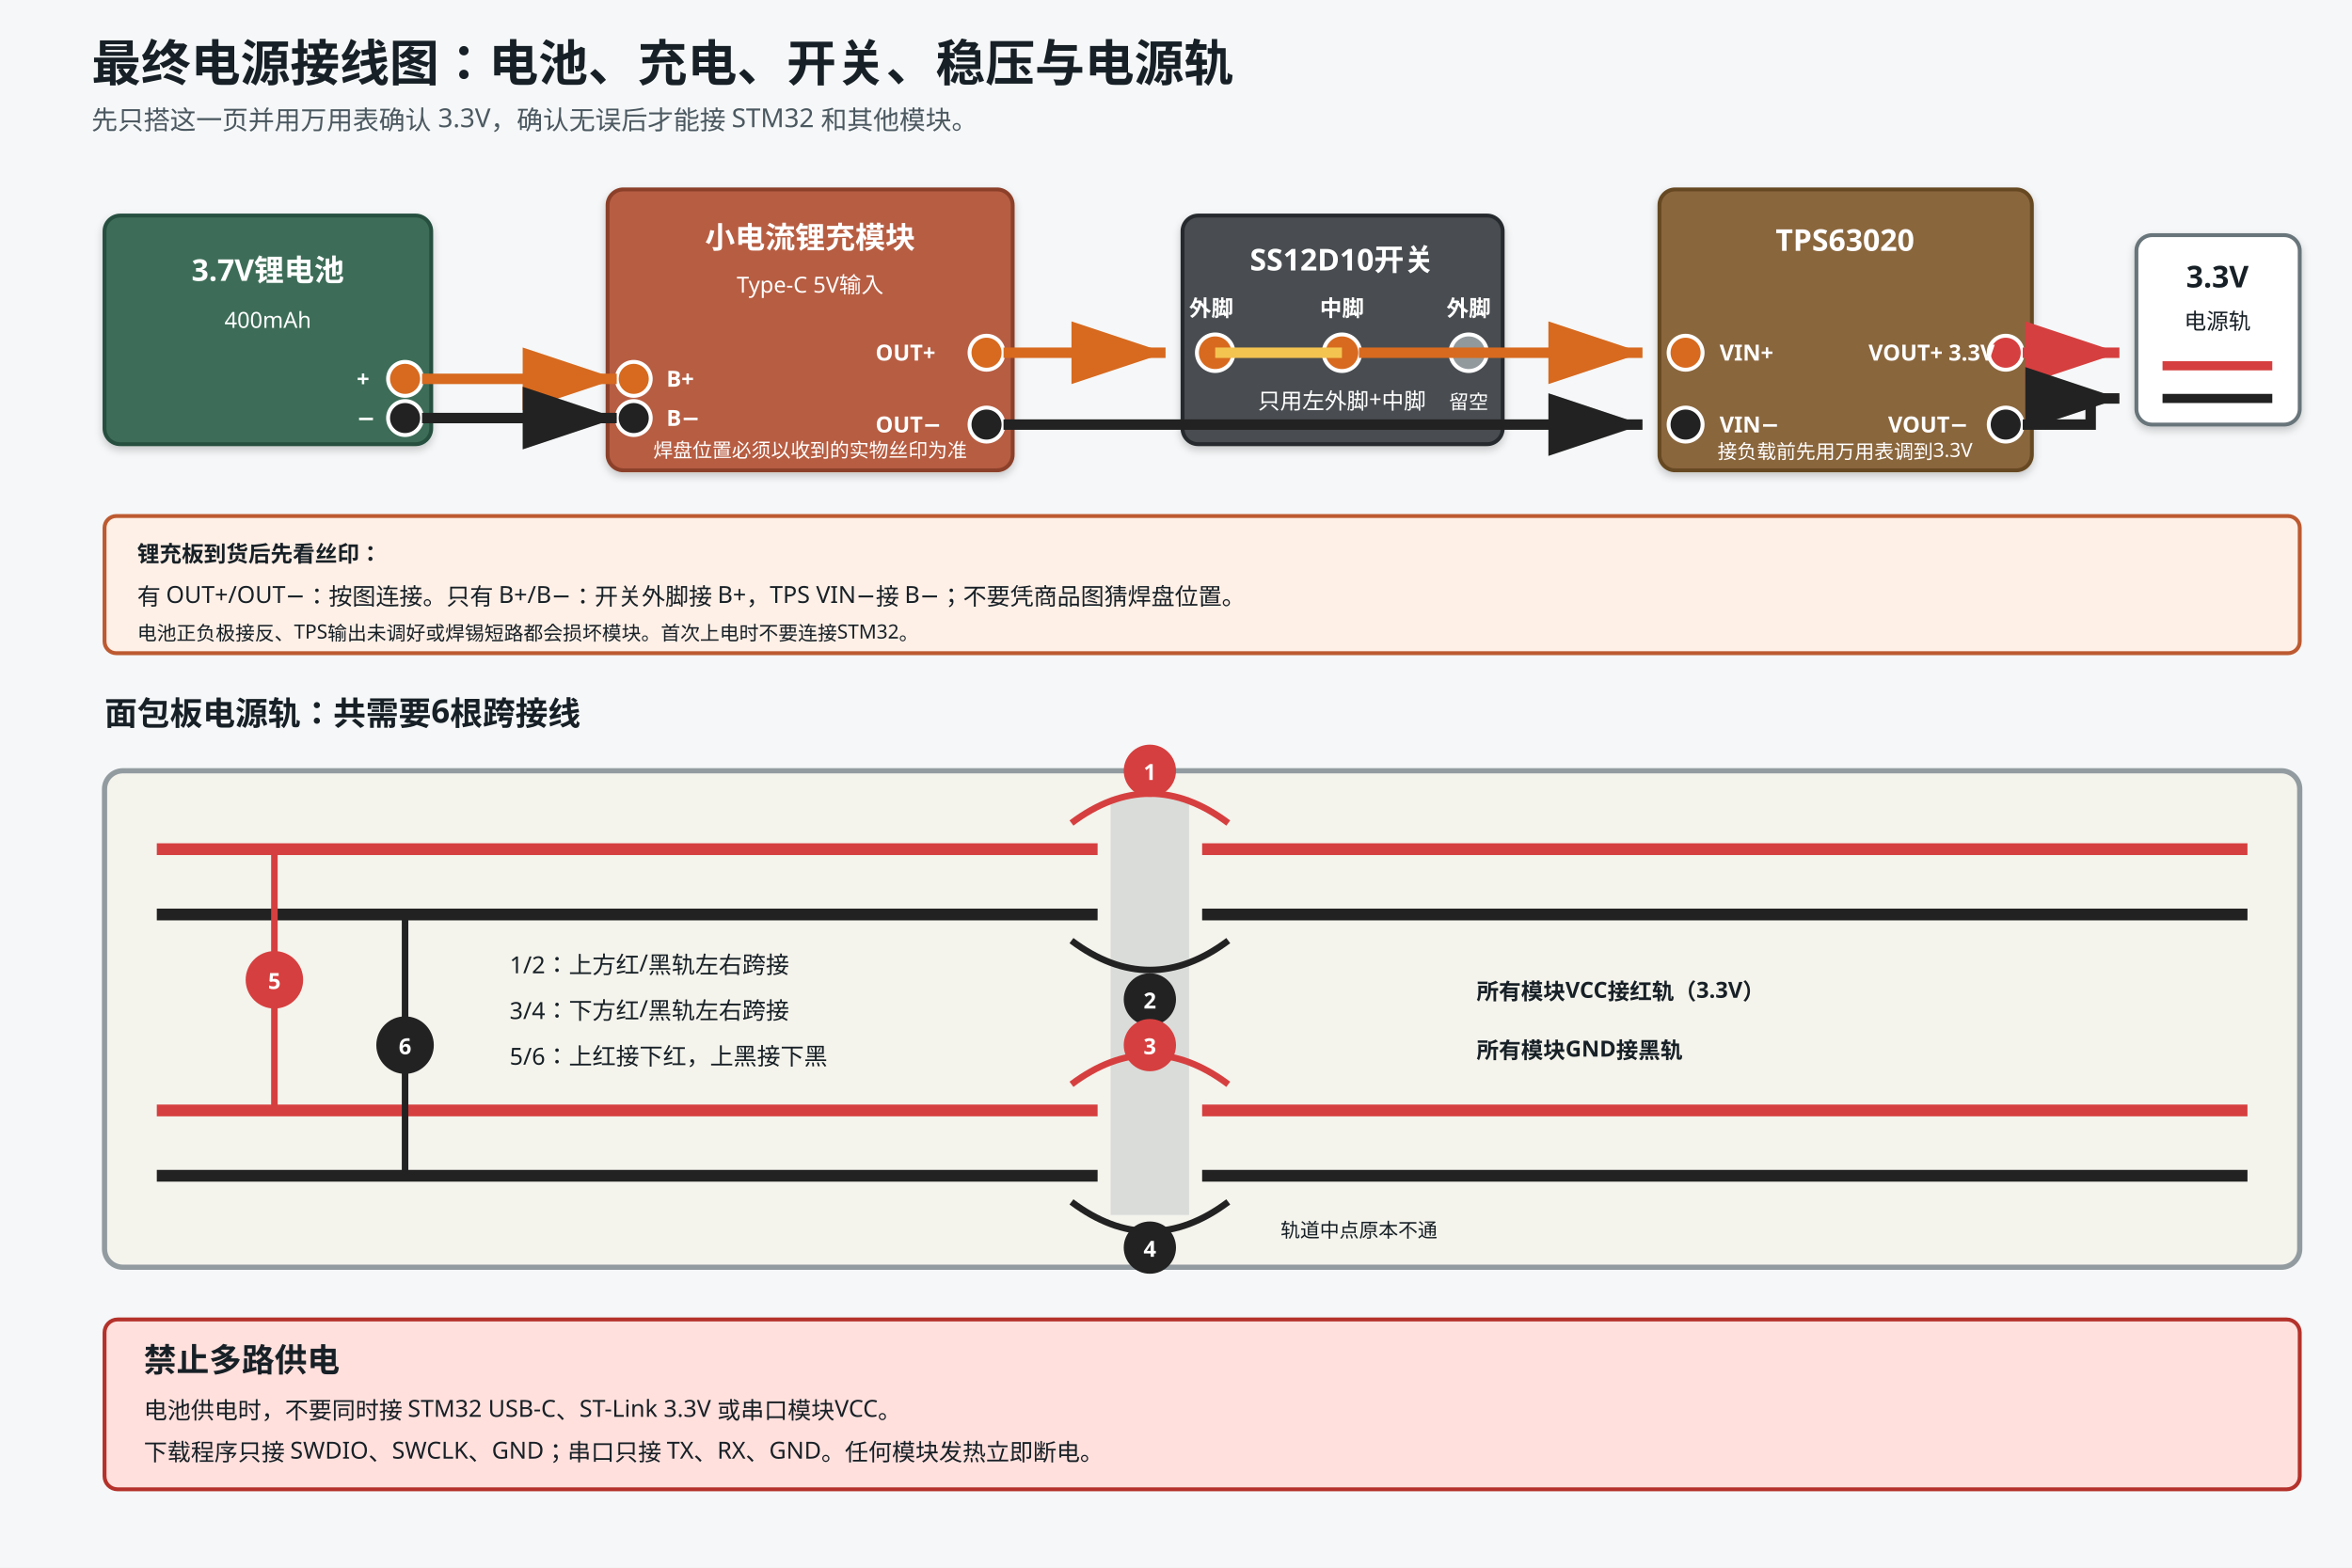
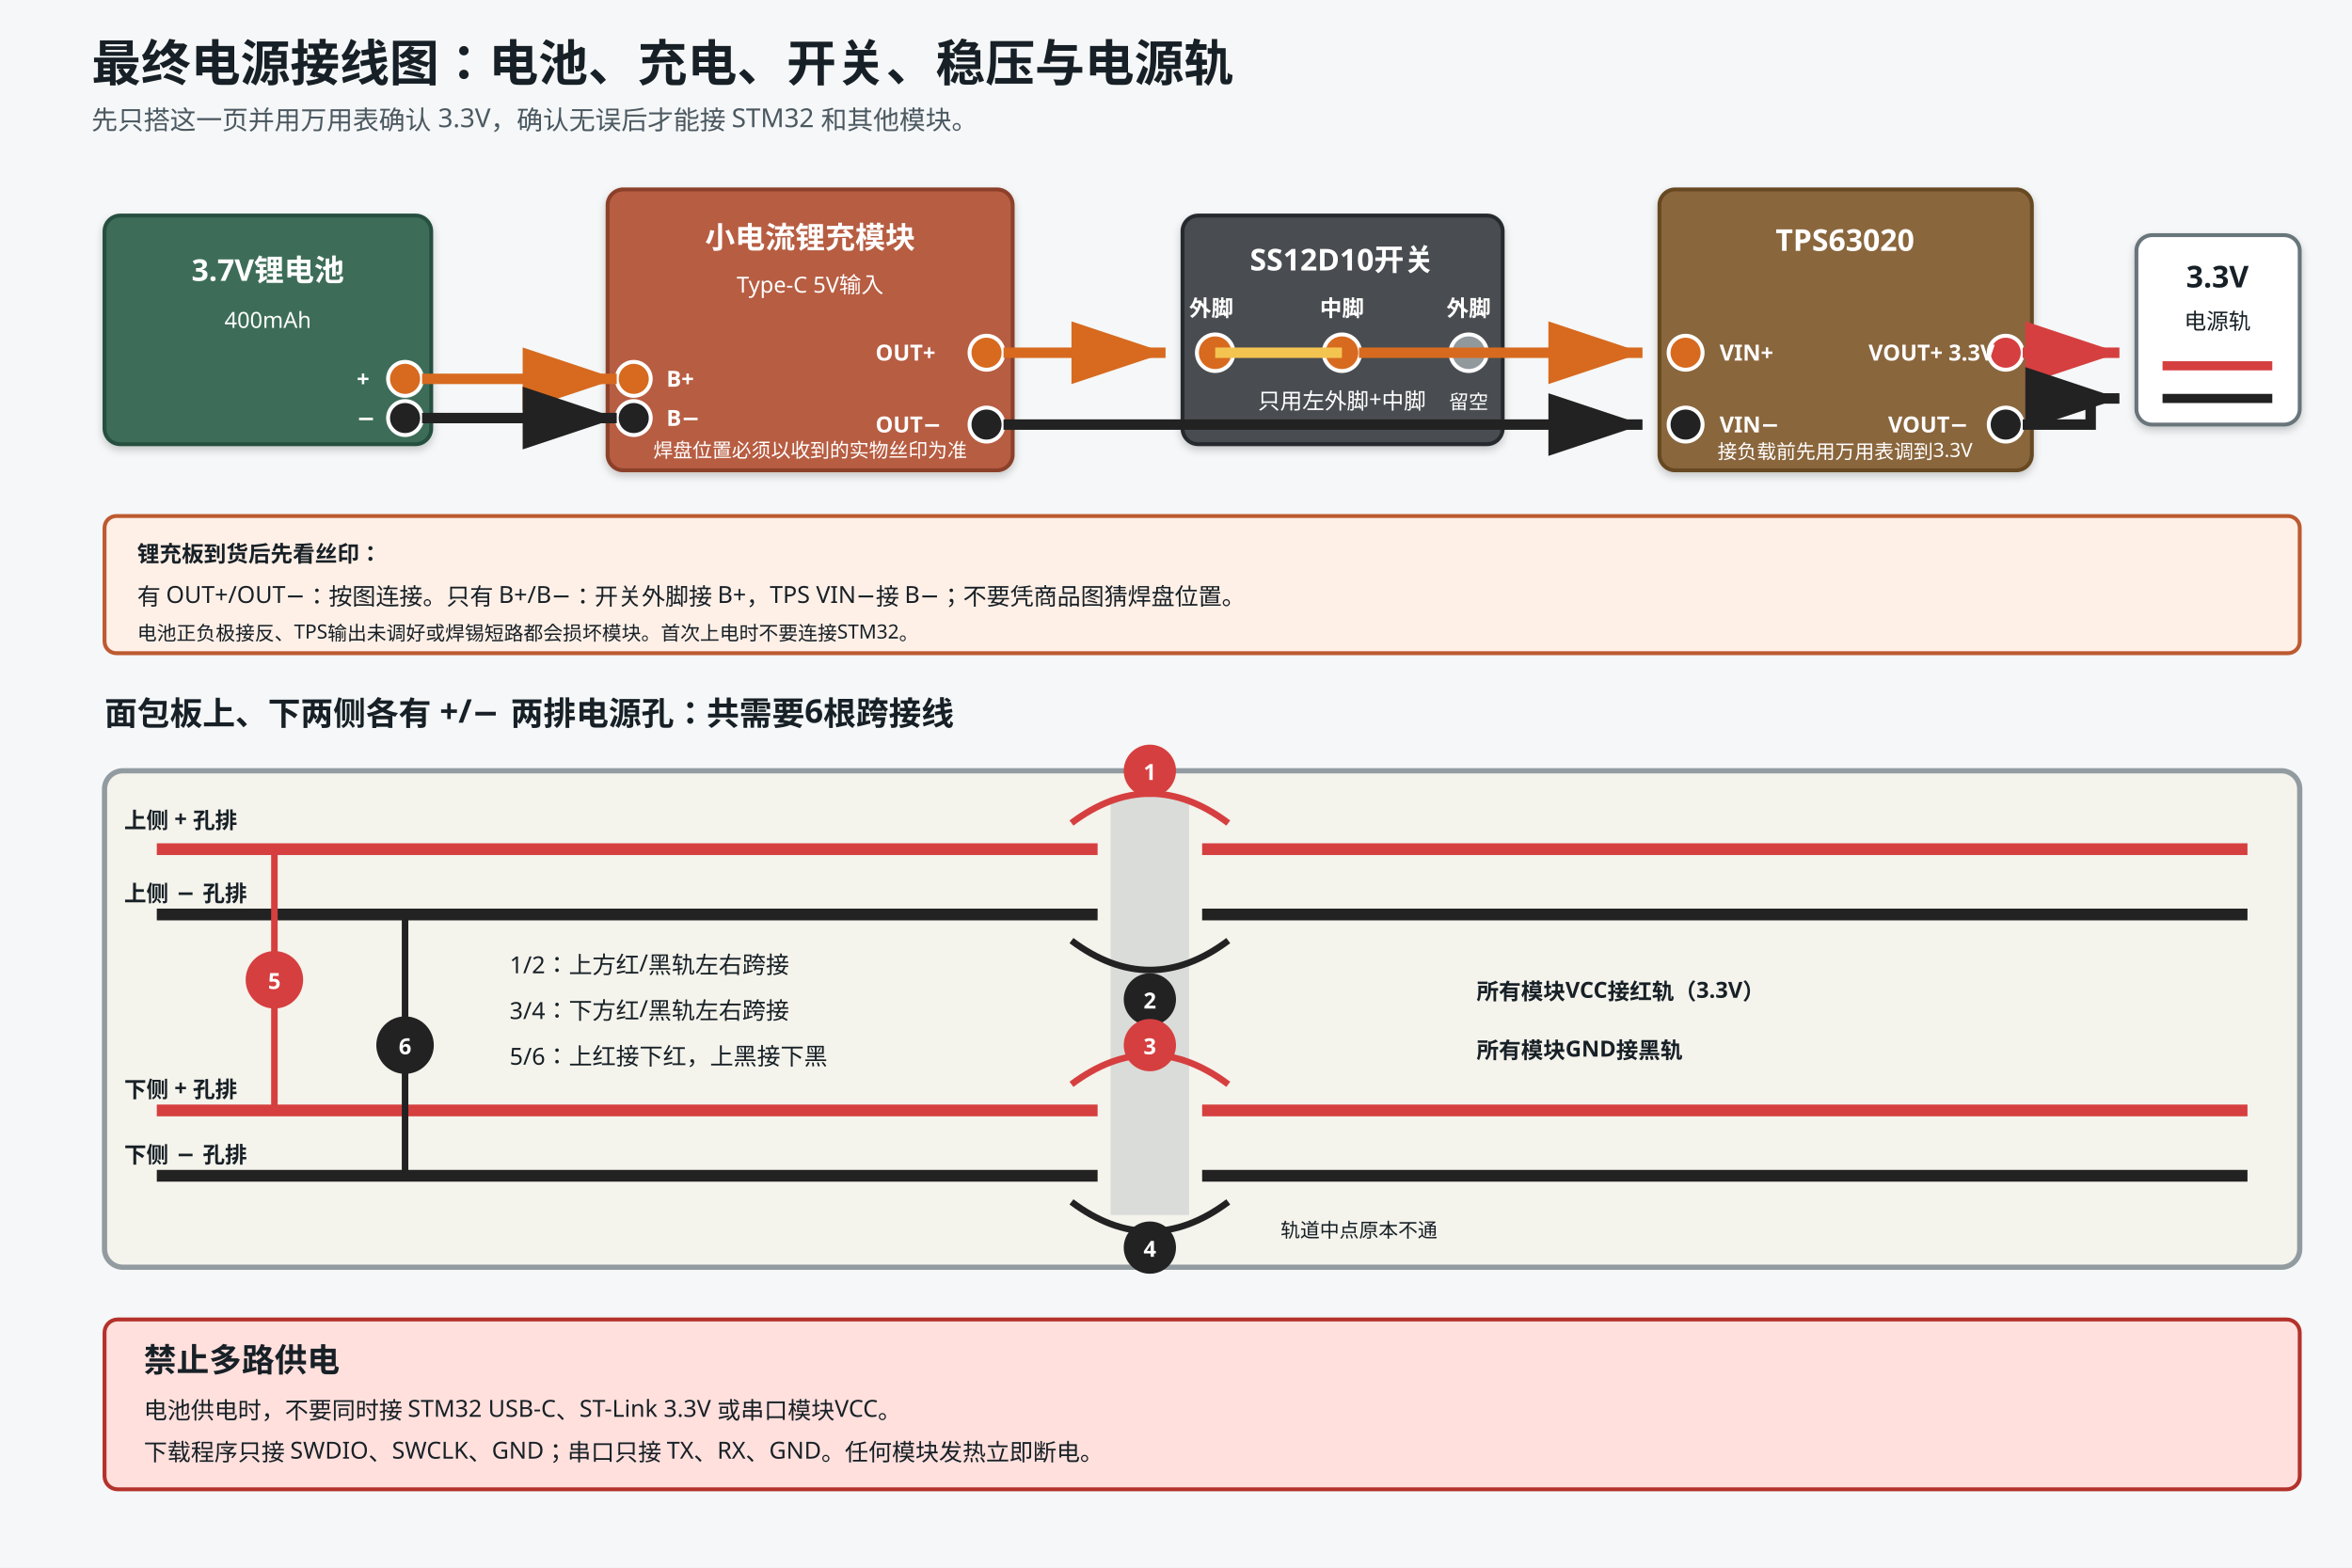
<svg xmlns="http://www.w3.org/2000/svg" width="1800" height="1200" viewBox="0 0 1800 1200">
  <defs>
    <marker id="arrOrange" markerWidth="10" markerHeight="10" refX="9" refY="3" orient="auto">
      <path d="M0,0 L0,6 L9,3 z" fill="#d76a1f" />
    </marker>
    <marker id="arrRed" markerWidth="10" markerHeight="10" refX="9" refY="3" orient="auto">
      <path d="M0,0 L0,6 L9,3 z" fill="#d63f3f" />
    </marker>
    <marker id="arrBlack" markerWidth="10" markerHeight="10" refX="9" refY="3" orient="auto">
      <path d="M0,0 L0,6 L9,3 z" fill="#222" />
    </marker>
    <filter id="shadow">
      <feDropShadow dx="0" dy="3" stdDeviation="3" flood-opacity="0.2" />
    </filter>
    <style>
      text{font-family:"Microsoft YaHei","Segoe UI",sans-serif;fill:#172026;letter-spacing:0}.title{font-size:38px;font-weight:700}.subtitle{font-size:20px;fill:#4b5860}
      .box{stroke-width:3;filter:url(#shadow)}.bt{font-size:23px;font-weight:700}.bn{font-size:17px}.section{font-size:25px;font-weight:700}
      .wireO{stroke:#d76a1f;stroke-width:8;fill:none;marker-end:url(#arrOrange)}.wireR{stroke:#d63f3f;stroke-width:8;fill:none;marker-end:url(#arrRed)}.wireB{stroke:#222;stroke-width:8;fill:none;marker-end:url(#arrBlack)}
      .thinR{stroke:#d63f3f;stroke-width:5;fill:none}.thinB{stroke:#222;stroke-width:5;fill:none}.label{font-size:17px;font-weight:700}.note{font-size:18px}.small{font-size:15px}.white{fill:#fff}
    </style>
  </defs>
  <rect width="1800" height="1200" fill="#f5f7f8" />
  <text x="70" y="62" class="title">最终电源接线图：电池、充电、开关、稳压与电源轨</text>
  <text x="70" y="99" class="subtitle">先只搭这一页并用万用表确认 3.3V，确认无误后才能接 STM32 和其他模块。</text>
  <rect class="box" x="80" y="165" width="250" height="175" rx="12" fill="#3c6d59" stroke="#28503f" />
  <text x="205" y="215" text-anchor="middle" class="bt white">3.7V锂电池</text>
  <text x="205" y="251" text-anchor="middle" class="bn white">400mAh</text>
  <circle cx="310" cy="290" r="13" fill="#d76a1f" stroke="#fff" stroke-width="3" />
  <text x="273" y="296" class="label white">+</text>
  <circle cx="310" cy="320" r="13" fill="#222" stroke="#fff" stroke-width="3" />
  <text x="273" y="326" class="label white">−</text>
  <rect class="box" x="465" y="145" width="310" height="215" rx="12" fill="#b75d43" stroke="#8c3f29" />
  <text x="620" y="190" text-anchor="middle" class="bt white">小电流锂充模块</text>
  <text x="620" y="224" text-anchor="middle" class="bn white">Type-C 5V输入</text>
  <circle cx="485" cy="290" r="13" fill="#d76a1f" stroke="#fff" stroke-width="3" />
  <text x="510" y="296" class="label white">B+</text>
  <circle cx="485" cy="320" r="13" fill="#222" stroke="#fff" stroke-width="3" />
  <text x="510" y="326" class="label white">B−</text>
  <circle cx="755" cy="270" r="13" fill="#d76a1f" stroke="#fff" stroke-width="3" />
  <text x="670" y="276" class="label white">OUT+</text>
  <circle cx="755" cy="325" r="13" fill="#222" stroke="#fff" stroke-width="3" />
  <text x="670" y="331" class="label white">OUT−</text>
  <text x="620" y="350" text-anchor="middle" class="small white">焊盘位置必须以收到的实物丝印为准</text>
  <path d="M323 290 H472" class="wireO" />
  <path d="M323 320 H472" class="wireB" />
  <rect class="box" x="905" y="165" width="245" height="175" rx="12" fill="#484d51" stroke="#272b2e" />
  <text x="1027" y="207" text-anchor="middle" class="bt white">SS12D10开关</text>
  <circle cx="930" cy="270" r="14" fill="#d76a1f" stroke="#fff" stroke-width="3" />
  <text x="927" y="242" text-anchor="middle" class="label white">外脚</text>
  <circle cx="1027" cy="270" r="14" fill="#d76a1f" stroke="#fff" stroke-width="3" />
  <text x="1027" y="242" text-anchor="middle" class="label white">中脚</text>
  <circle cx="1124" cy="270" r="14" fill="#91999d" stroke="#fff" stroke-width="3" />
  <text x="1124" y="242" text-anchor="middle" class="label white">外脚</text>
  <line x1="930" y1="270" x2="1027" y2="270" stroke="#f4c451" stroke-width="8" />
  <text x="1027" y="313" text-anchor="middle" class="bn white">只用左外脚+中脚</text>
  <text x="1124" y="313" text-anchor="middle" class="small white">留空</text>
  <path d="M768 270 H892" class="wireO" />
  <rect class="box" x="1270" y="145" width="285" height="215" rx="12" fill="#8a663e" stroke="#664820" />
  <text x="1412" y="192" text-anchor="middle" class="bt white">TPS63020</text>
  <circle cx="1290" cy="270" r="13" fill="#d76a1f" stroke="#fff" stroke-width="3" />
  <text x="1316" y="276" class="label white">VIN+</text>
  <circle cx="1290" cy="325" r="13" fill="#222" stroke="#fff" stroke-width="3" />
  <text x="1316" y="331" class="label white">VIN−</text>
  <circle cx="1535" cy="270" r="13" fill="#d63f3f" stroke="#fff" stroke-width="3" />
  <text x="1430" y="276" class="label white">VOUT+ 3.3V</text>
  <circle cx="1535" cy="325" r="13" fill="#222" stroke="#fff" stroke-width="3" />
  <text x="1445" y="331" class="label white">VOUT−</text>
  <text x="1412" y="351" text-anchor="middle" class="small white">接负载前先用万用表调到3.3V</text>
  <path d="M1040 270 H1257" class="wireO" />
  <path d="M768 325 H1257" class="wireB" />
  <rect class="box" x="1635" y="180" width="125" height="145" rx="12" fill="#fff" stroke="#68747a" />
  <text x="1697" y="220" text-anchor="middle" class="bt">3.3V</text>
  <text x="1697" y="252" text-anchor="middle" class="bn">电源轨</text>
  <line x1="1655" y1="280" x2="1739" y2="280" stroke="#d63f3f" stroke-width="7" />
  <line x1="1655" y1="305" x2="1739" y2="305" stroke="#222" stroke-width="7" />
  <path d="M1548 270 H1622" class="wireR" />
  <path d="M1548 325 H1600 V305 H1622" class="wireB" />
  <rect x="80" y="395" width="1680" height="105" rx="9" fill="#fff0e7" stroke="#bd5a31" stroke-width="3" />
  <text x="105" y="430" class="label" fill="#7d2d0e">锂充板到货后先看丝印：</text>
  <text x="105" y="463" class="note">有 OUT+/OUT−：按图连接。只有 B+/B−：开关外脚接 B+，TPS VIN−接 B−；不要凭商品图猜焊盘位置。</text>
  <text x="105" y="490" class="small">电池正负极接反、TPS输出未调好或焊锡短路都会损坏模块。首次上电时不要连接STM32。</text>
-   <text x="80" y="555" class="section">面包板电源轨：共需要6根跨接线</text>
+   <text x="80" y="555" class="section">面包板上、下两侧各有 +/− 两排电源孔：共需要6根跨接线</text>
  <rect x="80" y="590" width="1680" height="380" rx="14" fill="#f4f3ec" stroke="#929ba0" stroke-width="4" />
+   <text x="95" y="634" class="label" fill="#b52222">上侧 + 孔排</text>
  <line x1="120" y1="650" x2="840" y2="650" stroke="#d63f3f" stroke-width="9" />
  <line x1="920" y1="650" x2="1720" y2="650" stroke="#d63f3f" stroke-width="9" />
+   <text x="95" y="690" class="label">上侧 − 孔排</text>
  <line x1="120" y1="700" x2="840" y2="700" stroke="#222" stroke-width="9" />
  <line x1="920" y1="700" x2="1720" y2="700" stroke="#222" stroke-width="9" />
+   <text x="95" y="840" class="label" fill="#b52222">下侧 + 孔排</text>
  <line x1="120" y1="850" x2="840" y2="850" stroke="#d63f3f" stroke-width="9" />
  <line x1="920" y1="850" x2="1720" y2="850" stroke="#d63f3f" stroke-width="9" />
+   <text x="95" y="890" class="label">下侧 − 孔排</text>
  <line x1="120" y1="900" x2="840" y2="900" stroke="#222" stroke-width="9" />
  <line x1="920" y1="900" x2="1720" y2="900" stroke="#222" stroke-width="9" />
  <rect x="850" y="610" width="60" height="320" fill="#d9dcd9" />
  <text x="980" y="947" class="small">轨道中点原本不通</text>
  <path d="M820 630 Q880 585 940 630" class="thinR" />
  <circle cx="880" cy="590" r="20" fill="#d63f3f" />
  <text x="880" y="597" text-anchor="middle" class="label white">1</text>
  <path d="M820 720 Q880 765 940 720" class="thinB" />
  <circle cx="880" cy="765" r="20" fill="#222" />
  <text x="880" y="772" text-anchor="middle" class="label white">2</text>
  <path d="M820 830 Q880 785 940 830" class="thinR" />
  <circle cx="880" cy="800" r="20" fill="#d63f3f" />
  <text x="880" y="807" text-anchor="middle" class="label white">3</text>
  <path d="M820 920 Q880 965 940 920" class="thinB" />
  <circle cx="880" cy="955" r="20" fill="#222" />
  <text x="880" y="962" text-anchor="middle" class="label white">4</text>
  <path d="M210 650 V850" class="thinR" />
  <circle cx="210" cy="750" r="22" fill="#d63f3f" />
  <text x="210" y="757" text-anchor="middle" class="label white">5</text>
  <path d="M310 700 V900" class="thinB" />
  <circle cx="310" cy="800" r="22" fill="#222" />
  <text x="310" y="807" text-anchor="middle" class="label white">6</text>
  <text x="390" y="745" class="note">
    <tspan class="bold">1/2：</tspan>上方红/黑轨左右跨接</text>
  <text x="390" y="780" class="note">
    <tspan class="bold">3/4：</tspan>下方红/黑轨左右跨接</text>
  <text x="390" y="815" class="note">
    <tspan class="bold">5/6：</tspan>上红接下红，上黑接下黑</text>
  <text x="1130" y="765" class="label" fill="#b52222">所有模块VCC接红轨（3.3V）</text>
  <text x="1130" y="810" class="label">所有模块GND接黑轨</text>
  <rect x="80" y="1010" width="1680" height="130" rx="10" fill="#ffe0dd" stroke="#b4322b" stroke-width="3" />
  <text x="110" y="1050" class="section" fill="#8f1d18">禁止多路供电</text>
  <text x="110" y="1086" class="note">电池供电时，不要同时接 STM32 USB-C、ST-Link 3.3V 或串口模块VCC。</text>
  <text x="110" y="1118" class="note">下载程序只接 SWDIO、SWCLK、GND；串口只接 TX、RX、GND。任何模块发热立即断电。</text>
</svg>
